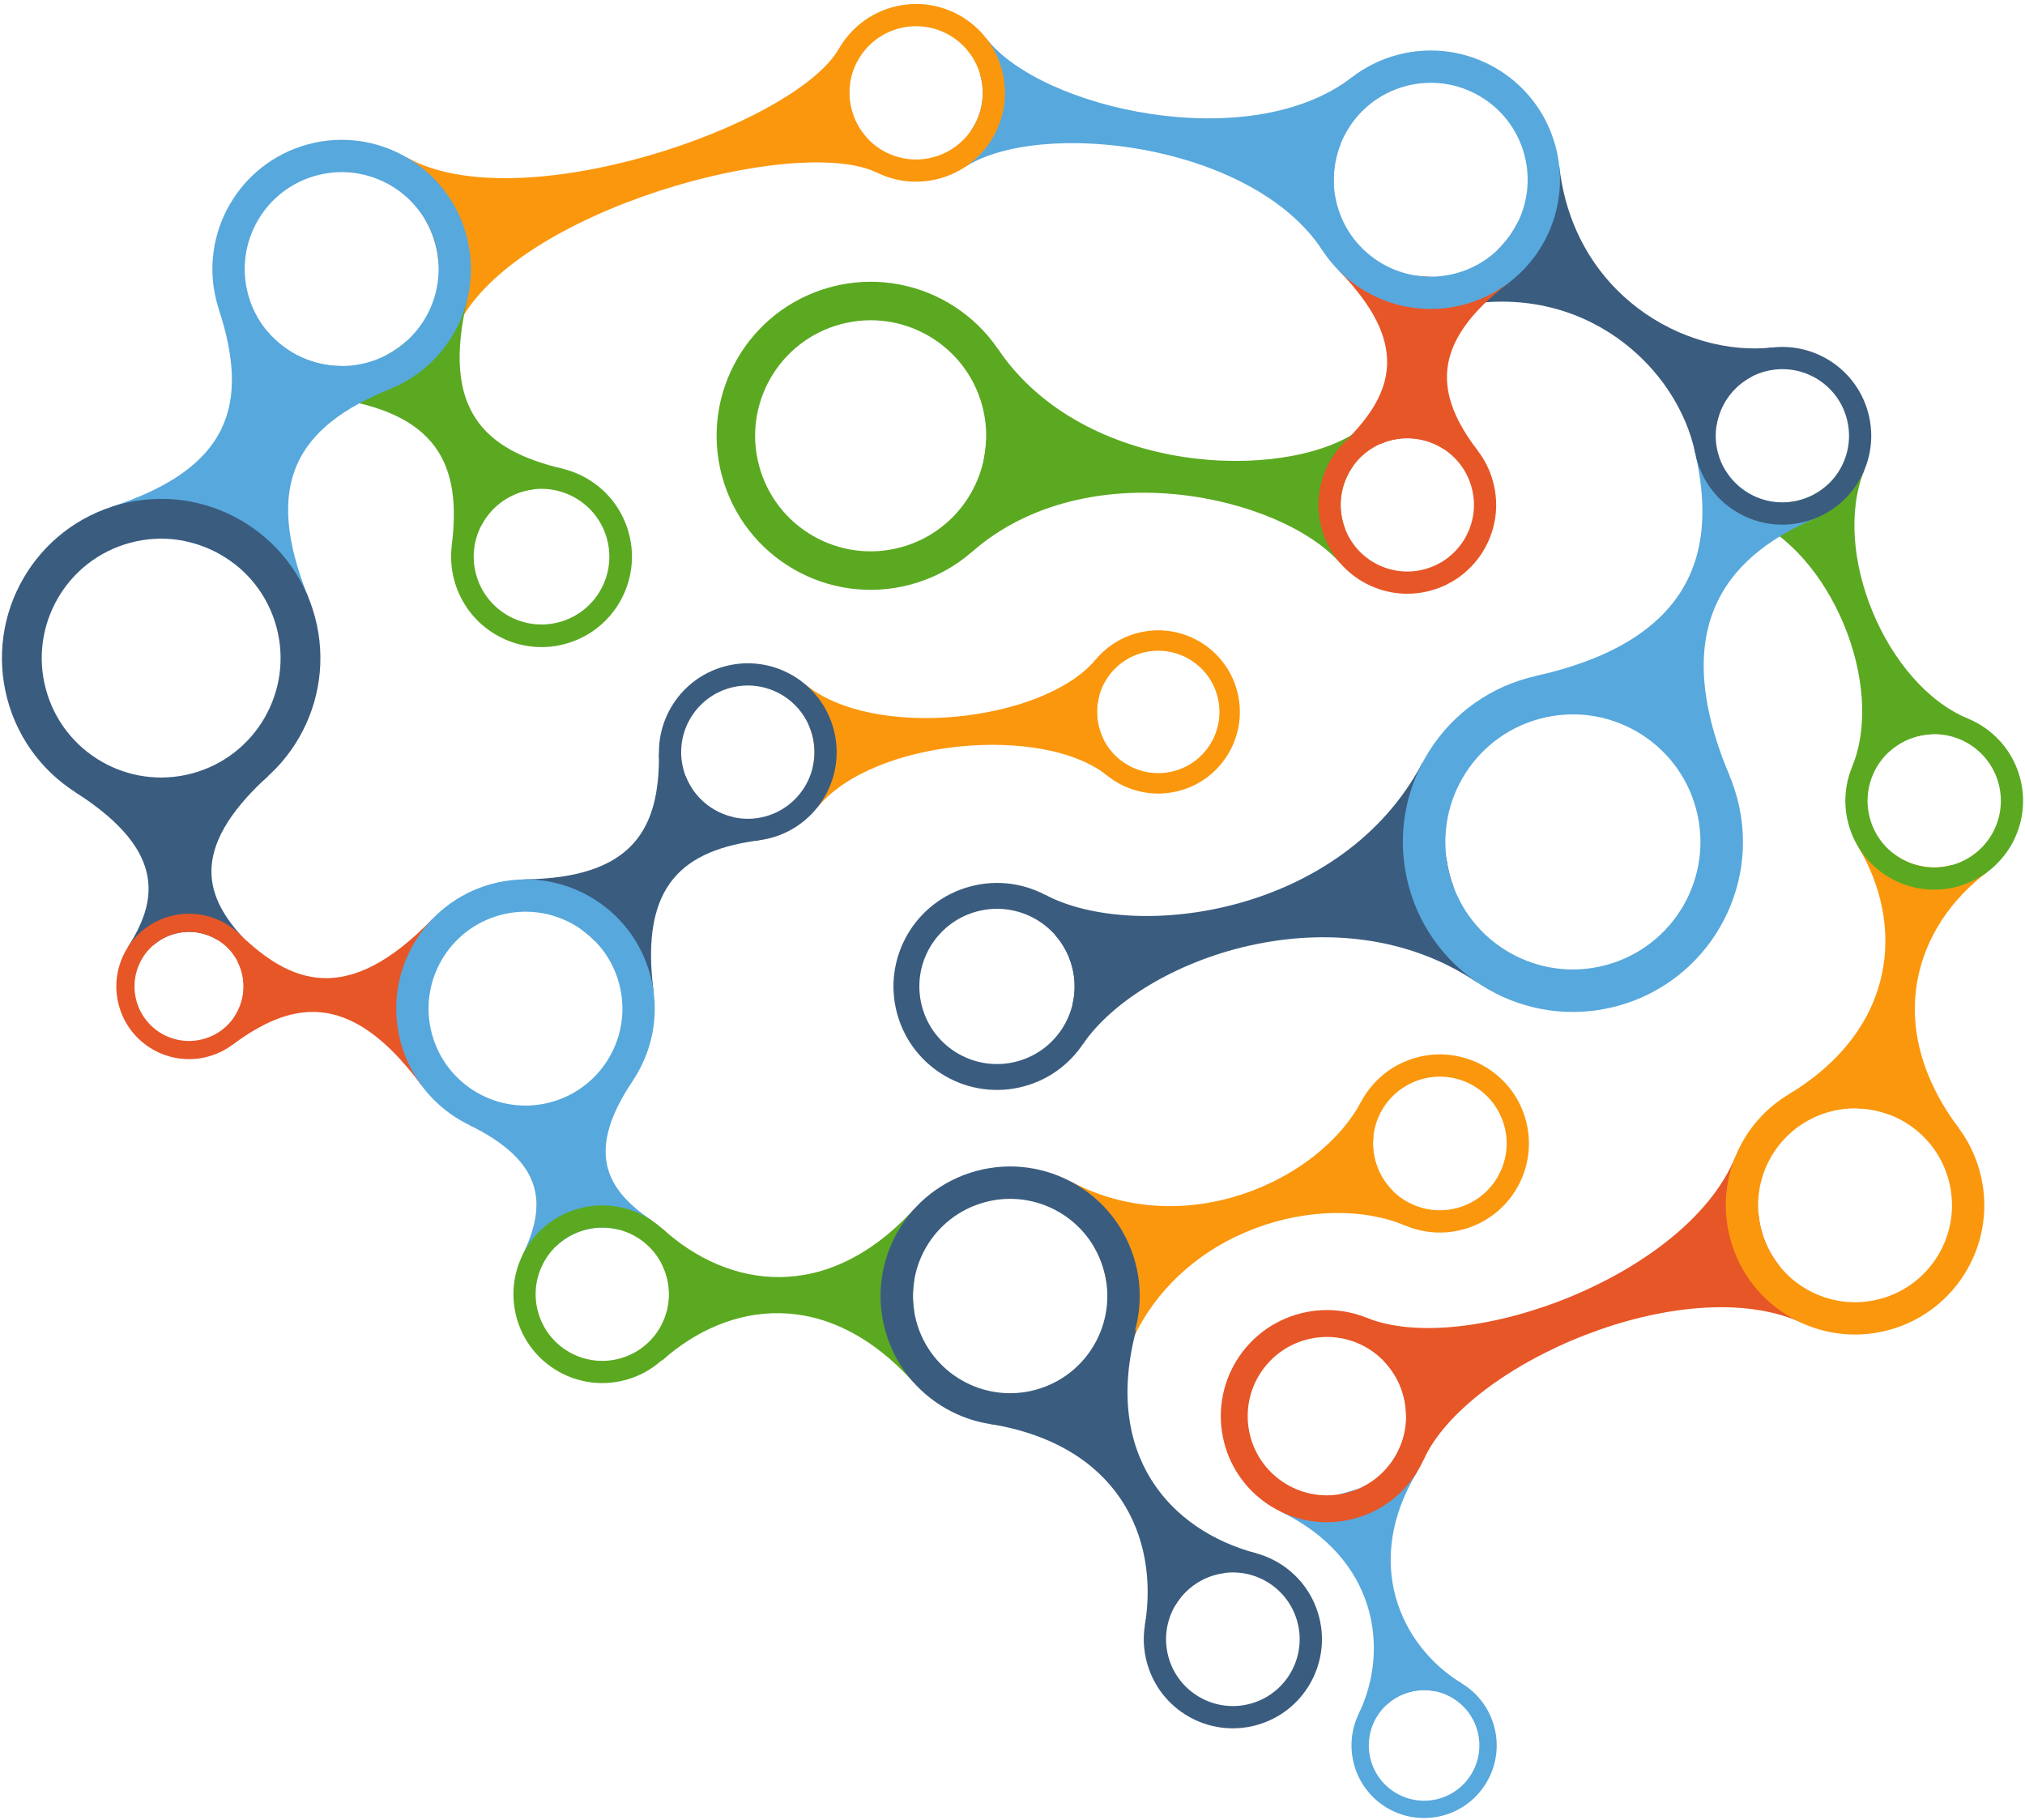
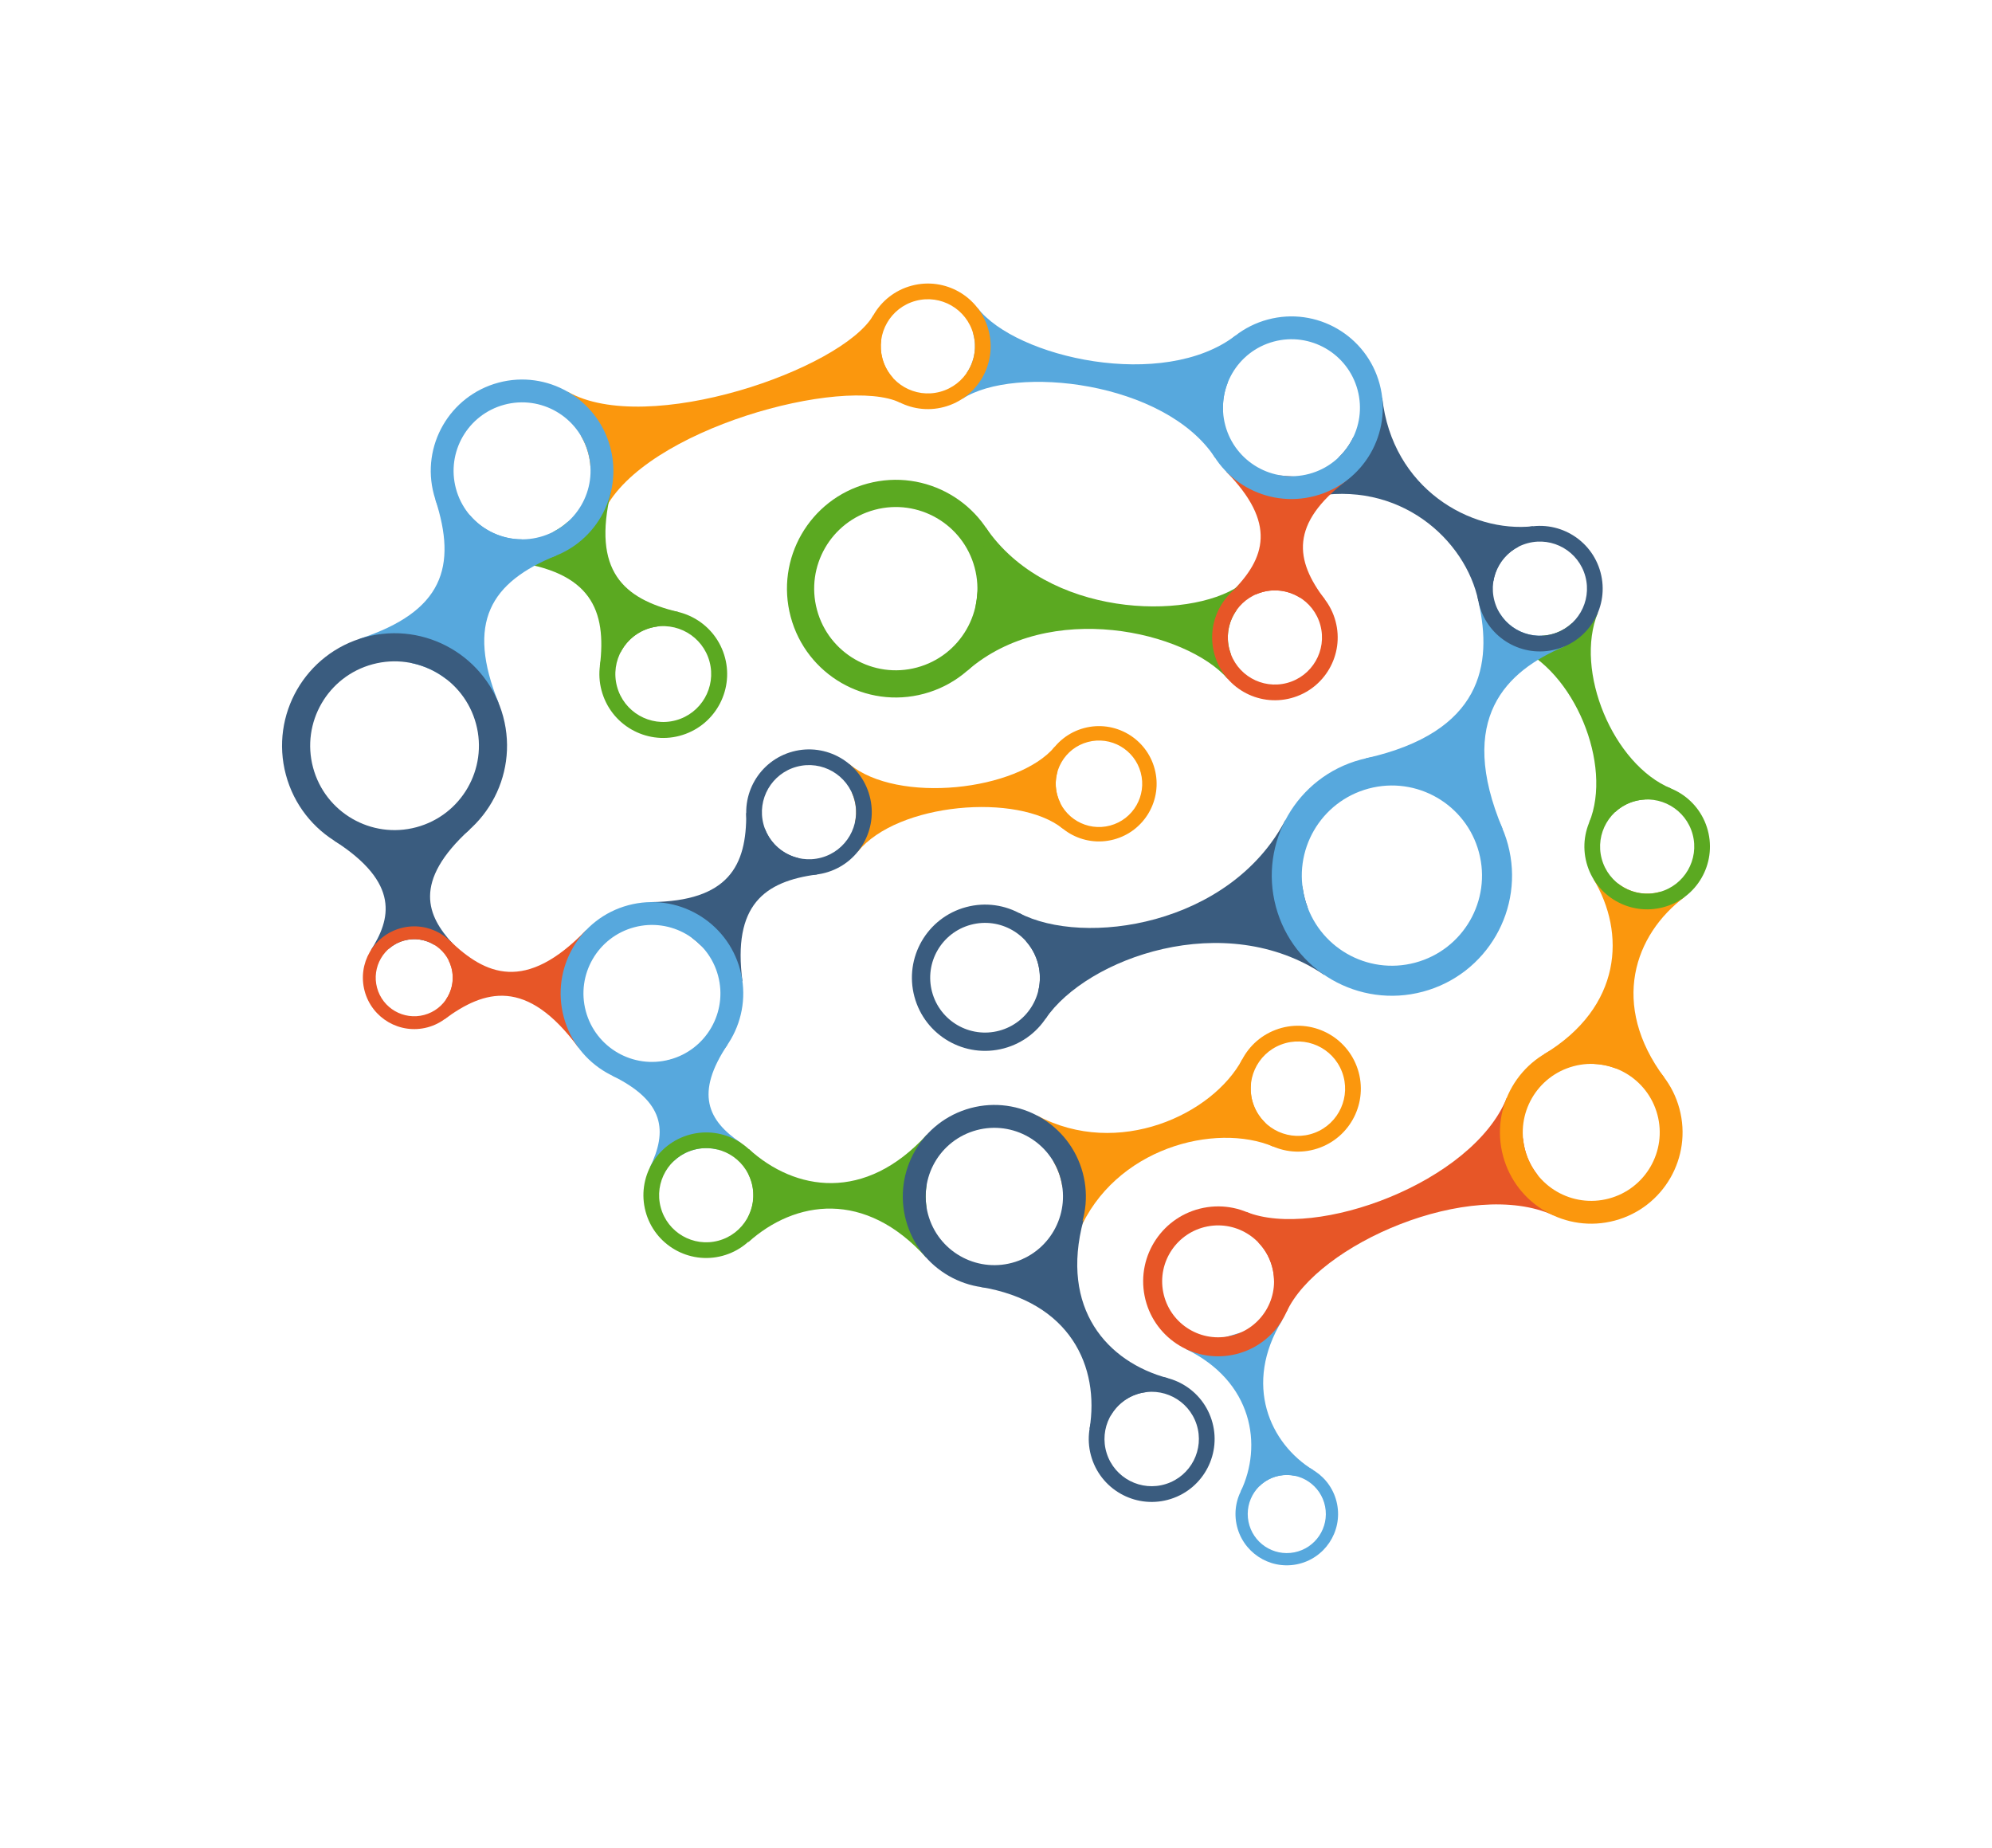
- <svg xmlns="http://www.w3.org/2000/svg" width="316px" height="284px" viewBox="0 0 316 284" version="1.1">
+ <svg xmlns="http://www.w3.org/2000/svg" width="440px" height="408px" viewBox="-62 -62 440 408" version="1.1">
  <defs />
  <g id="Page-1" stroke="none" stroke-width="1" fill="none" fill-rule="evenodd">
    <g id="Group">
      <path d="M220.03,261.272 C226.167,260.058 232.127,264.048 233.342,270.185 C234.556,276.322 230.566,282.281 224.428,283.497 C218.292,284.711 212.331,280.721 211.117,274.584 C209.902,268.447 213.892,262.486 220.03,261.272 Z M220.555,263.923 C215.882,264.847 212.843,269.386 213.768,274.059 C214.693,278.732 219.231,281.77 223.904,280.845 C228.577,279.92 231.615,275.382 230.691,270.709 C229.766,266.037 225.227,262.999 220.555,263.923 L220.555,263.923 Z" id="Fill-234" fill="#57A8DD" />
      <path d="M151.398,138.34 C160.013,136.031 168.869,141.143 171.178,149.759 C173.486,158.374 168.373,167.23 159.759,169.537 C151.142,171.846 142.287,166.734 139.979,158.119 C137.671,149.502 142.783,140.648 151.398,138.34 Z M152.443,142.239 C145.982,143.97 142.148,150.612 143.879,157.074 C145.61,163.535 152.252,167.369 158.714,165.637 C165.174,163.907 169.009,157.265 167.278,150.804 C165.547,144.341 158.905,140.508 152.443,142.239 L152.443,142.239 Z" id="Fill-235" fill="#3A5C7F" />
      <path d="M177.449,98.803 C184.242,96.984 191.223,101.015 193.043,107.807 C194.862,114.6 190.832,121.582 184.04,123.402 C177.248,125.222 170.266,121.191 168.447,114.399 C166.626,107.607 170.657,100.624 177.449,98.803 Z M178.273,101.878 C173.179,103.244 170.156,108.481 171.521,113.575 C172.886,118.669 178.122,121.692 183.216,120.327 C188.31,118.962 191.333,113.726 189.968,108.631 C188.603,103.537 183.368,100.514 178.273,101.878 L178.273,101.878 Z" id="Fill-236" fill="#FB970D" />
      <path d="M79.569,73.655 C86.868,70.928 94.996,74.635 97.723,81.935 C100.449,89.235 96.742,97.363 89.443,100.088 C82.143,102.815 74.016,99.108 71.289,91.808 C68.562,84.509 72.27,76.382 79.569,73.655 Z M81.767,76.651 C76.122,78.163 72.772,83.965 74.285,89.61 C75.797,95.255 81.6,98.604 87.245,97.092 C92.889,95.58 96.238,89.778 94.727,84.133 C93.215,78.488 87.412,75.138 81.767,76.651 L81.767,76.651 Z" id="Fill-237" fill="#5BA921" />
      <path d="M129.645,44.793 C142.467,41.357 155.647,48.966 159.083,61.788 C162.517,74.611 154.908,87.79 142.087,91.224 C129.265,94.661 116.086,87.052 112.651,74.23 C109.214,61.408 116.823,48.229 129.645,44.793 Z M131.2,50.597 C121.584,53.174 115.877,63.058 118.454,72.674 C121.031,82.291 130.915,87.998 140.532,85.421 C150.147,82.845 155.855,72.961 153.279,63.344 C150.702,53.727 140.817,48.02 131.2,50.597 L131.2,50.597 Z" id="Fill-238" fill="#5BA921" />
      <path d="M279.057,170.823 C296.326,160.399 297.127,144.009 289.96,132.137 L295.506,133.222 C297.982,135.117 301.279,135.884 304.525,135.014 L304.582,134.998 L310.129,136.084 C299.015,144.379 293.579,159.862 305.645,176.026 L294.629,173.871 C293.175,173.343 291.633,173.034 290.052,172.975 L279.057,170.823" id="Fill-239" fill="#FB970D" />
      <path d="M289.013,119.683 C294.301,106.862 285.672,86.117 272.852,80.829 L278.707,78.393 C279.412,78.354 280.122,78.242 280.831,78.052 C282.476,77.612 283.923,76.8 285.106,75.732 L290.959,73.297 C285.672,86.117 294.301,106.862 307.121,112.15 L301.266,114.586 C300.562,114.625 299.851,114.737 299.142,114.927 C297.497,115.368 296.049,116.179 294.867,117.248 L289.013,119.683" id="Fill-240" fill="#5BA921" />
      <path d="M264.556,70.798 C261.766,57.214 247.078,43.752 227.32,47.808 L233.819,38.882 C235.04,37.689 236.048,36.301 236.804,34.784 L243.312,25.844 C245.517,45.895 262.839,55.74 276.624,54.224 L273.283,58.813 C270.414,60.325 268.447,63.087 267.896,66.21 L264.556,70.798" id="Fill-241" fill="#3A5C7F" />
      <path d="M206.382,39.093 C195.338,22.214 162.149,18.5 150.545,26.093 L151.506,20.4 C153.179,17.977 153.818,14.864 152.996,11.797 L152.972,11.714 L153.933,6.021 C162.402,17.003 194.971,24.393 210.944,12.076 L209.178,22.533 C208.427,24.447 208.06,26.524 208.146,28.647 L206.382,39.093" id="Fill-242" fill="#57A8DD" />
      <path d="M136.869,26.951 C124.407,20.869 80.292,32.711 71.444,50.838 L68.406,40.938 C68.339,39.988 68.182,39.031 67.926,38.076 C67.572,36.756 67.053,35.523 66.399,34.395 L63.363,24.499 C80.855,34.545 124.02,19.607 130.926,7.582 L132.637,13.159 C132.468,14.467 132.546,15.828 132.908,17.18 C133.339,18.789 134.125,20.207 135.158,21.375 L136.869,26.951" id="Fill-243" fill="#FB970D" />
      <path d="M37.373,145.769 C45.201,153.315 54.066,157.319 67.481,143.405 L65.766,169.373 C54.298,153.815 44.983,156.621 36.232,163.071 L36.517,158.746 C37.871,156.767 38.386,154.233 37.717,151.736 C37.561,151.156 37.349,150.606 37.088,150.091 L37.373,145.769" id="Fill-244" fill="#E75627" />
      <path d="M81.526,195.887 C85.461,187.828 84.874,181.254 73.153,175.531 L98.751,168.648 C91.48,179.477 94.272,185.46 101.716,190.457 L96.461,191.87 C94.816,191.466 93.049,191.458 91.297,191.928 C89.538,192.399 88.006,193.294 86.781,194.474 L81.526,195.887" id="Fill-245" fill="#57A8DD" />
      <path d="M81.768,137.234 C98.853,137.035 102.964,129.285 102.827,117.538 L107.009,121.163 C108.278,124.421 111.069,126.738 114.324,127.503 L118.504,131.125 C106.857,132.66 99.771,137.83 102.001,154.771 L92.697,146.706 C92.193,146.203 91.655,145.738 91.089,145.313 L81.768,137.234" id="Fill-246" fill="#3A5C7F" />
      <path d="M209.9,68.889 C217.676,61.262 219.953,53.485 208.86,42.173 L221.742,43.1 C222.039,43.13 222.337,43.153 222.636,43.165 L235.492,44.09 C222.893,53.697 224.033,61.72 230.637,70.382 L225.141,69.986 C222.777,68.502 219.826,67.966 216.917,68.746 C216.387,68.888 215.878,69.069 215.391,69.284 L209.9,68.889" id="Fill-247" fill="#E75627" />
      <path d="M209.163,87.911 C200.042,77.464 169.788,70.307 151.679,86.118 L153.57,71.42 C153.713,70.681 153.811,69.93 153.86,69.169 L155.749,54.495 C169.264,74.377 200.344,75.116 211.813,67.321 L211.107,72.802 C209.396,75.236 208.734,78.382 209.565,81.481 C209.652,81.805 209.754,82.121 209.868,82.429 L209.163,87.911" id="Fill-248" fill="#5BA921" />
      <path d="M70.499,85.147 C72.027,72.746 68.576,64.194 50.851,62.011 L60.515,55.295 C61.515,54.755 62.439,54.109 63.275,53.377 L72.94,46.661 C68.806,64.034 75.618,70.25 87.773,73.143 L83.112,76.381 C82.664,76.441 82.215,76.531 81.767,76.651 C78.816,77.442 76.492,79.405 75.163,81.906 L70.499,85.147" id="Fill-249" fill="#5BA921" />
      <path d="M19.933,147.836 C24.236,141.091 26.556,133.073 11.784,123.649 L41.855,121.097 C28.882,132.875 32.521,140.388 37.899,146.311 L33.888,146.651 C31.978,145.501 29.621,145.098 27.296,145.72 C26.014,146.064 24.88,146.683 23.939,147.496 L19.933,147.836" id="Fill-250" fill="#3A5C7F" />
      <path d="M17.427,79.08 C35.821,73.066 39.025,63.191 34.144,48.26 L41.818,51.82 C44.644,55.122 48.813,57.097 53.236,57.118 L60.911,60.679 C46.357,66.593 40.886,75.415 48.172,93.345 L36.52,87.938 C34.331,86.255 31.783,85.065 29.063,84.479 L17.427,79.08" id="Fill-251" fill="#57A8DD" />
      <path d="M239.661,105.486 C265.561,99.698 267.63,84.568 264.606,71.034 L269.269,73.439 C271.273,76.716 274.974,78.656 278.855,78.384 L283.521,80.79 C270.739,86.172 259.611,96.628 269.909,121.088 L239.661,105.486" id="Fill-252" fill="#57A8DD" />
      <path d="M230.559,153.354 C208.591,138.464 178.013,149.631 168.95,163.002 L167.371,156.711 C167.816,154.825 167.815,152.806 167.278,150.804 C166.778,148.935 165.865,147.286 164.665,145.927 L163.086,139.635 C177.389,147.143 209.617,142.55 221.951,119.052 L225.745,134.169 C225.857,134.957 226.017,135.748 226.228,136.537 C226.383,137.113 226.562,137.676 226.763,138.226 L230.559,153.354" id="Fill-253" fill="#3A5C7F" />
      <path d="M172.748,121.014 C162.837,113.016 136.195,115.293 127.487,126.086 L126.852,119.608 C127.199,118.032 127.185,116.352 126.738,114.686 C126.602,114.177 126.429,113.687 126.226,113.217 L125.591,106.739 C136.228,115.637 162.806,112.701 170.976,102.932 L171.531,108.591 C171.099,110.17 171.067,111.88 171.521,113.575 C171.689,114.201 171.916,114.796 172.193,115.356 L172.748,121.014" id="Fill-254" fill="#FB970D" />
      <path d="M139.363,1.097 C146.76,-0.885 154.363,3.504 156.344,10.901 C158.325,18.297 153.937,25.899 146.54,27.881 C139.144,29.862 131.541,25.474 129.561,18.077 C127.578,10.681 131.968,3.079 139.363,1.097 Z M140.26,4.445 C134.714,5.931 131.422,11.633 132.908,17.18 C134.394,22.728 140.096,26.019 145.643,24.533 C151.191,23.046 154.482,17.345 152.996,11.797 C151.51,6.25 145.808,2.958 140.26,4.445 L140.26,4.445 Z" id="Fill-255" fill="#FB970D" />
      <path d="M218.042,8.57 C228.8,5.688 239.858,12.072 242.742,22.83 C245.623,33.588 239.239,44.646 228.481,47.528 C217.723,50.411 206.664,44.027 203.782,33.269 C200.9,22.511 207.284,11.453 218.042,8.57 Z M219.347,13.44 C211.278,15.602 206.49,23.895 208.652,31.964 C210.814,40.033 219.107,44.821 227.176,42.659 C235.245,40.497 240.033,32.203 237.872,24.135 C235.709,16.066 227.416,11.278 219.347,13.44 L219.347,13.44 Z" id="Fill-256" fill="#57A8DD" />
      <path d="M216.02,65.398 C223.417,63.416 231.019,67.806 233,75.202 C234.982,82.598 230.593,90.2 223.197,92.181 C215.801,94.164 208.198,89.775 206.217,82.378 C204.235,74.982 208.624,67.38 216.02,65.398 Z M216.917,68.746 C211.37,70.232 208.078,75.934 209.565,81.481 C211.051,87.028 216.753,90.32 222.3,88.833 C227.847,87.347 231.139,81.646 229.652,76.099 C228.167,70.552 222.465,67.26 216.917,68.746 L216.917,68.746 Z" id="Fill-257" fill="#E75627" />
      <path d="M274.551,54.617 C281.948,52.635 289.55,57.024 291.531,64.421 C293.513,71.817 289.124,79.419 281.728,81.401 C274.331,83.383 266.729,78.994 264.747,71.597 C262.766,64.201 267.155,56.599 274.551,54.617 Z M275.448,57.965 C269.901,59.451 266.609,65.153 268.095,70.7 C269.582,76.248 275.283,79.539 280.831,78.052 C286.378,76.567 289.67,70.865 288.183,65.318 C286.697,59.77 280.996,56.479 275.448,57.965 L275.448,57.965 Z" id="Fill-258" fill="#3A5C7F" />
      <path d="M298.245,111.579 C305.641,109.597 313.244,113.986 315.225,121.383 C317.207,128.779 312.818,136.381 305.422,138.362 C298.025,140.344 290.423,135.955 288.441,128.56 C286.459,121.163 290.849,113.561 298.245,111.579 Z M299.142,114.927 C293.595,116.413 290.303,122.115 291.789,127.662 C293.276,133.209 298.977,136.5 304.525,135.014 C310.072,133.528 313.363,127.826 311.877,122.28 C310.391,116.732 304.689,113.44 299.142,114.927 L299.142,114.927 Z" id="Fill-259" fill="#5BA921" />
      <path d="M238.582,105.759 C252.738,101.966 267.286,110.364 271.079,124.52 C274.87,138.673 266.471,153.222 252.317,157.014 C238.162,160.806 223.614,152.408 219.821,138.254 C216.03,124.099 224.429,109.551 238.582,105.759 Z M240.299,112.165 C229.684,115.009 223.385,125.921 226.228,136.537 C229.073,147.153 239.984,153.451 250.6,150.607 C261.215,147.763 267.515,136.851 264.672,126.236 C261.827,115.62 250.915,109.321 240.299,112.165 L240.299,112.165 Z" id="Fill-260" fill="#57A8DD" />
      <path d="M113.105,103.985 C120.501,102.003 128.105,106.391 130.086,113.789 C132.068,121.185 127.678,128.787 120.282,130.769 C112.886,132.75 105.283,128.362 103.302,120.966 C101.32,113.569 105.709,105.967 113.105,103.985 Z M114.002,107.333 C108.455,108.819 105.164,114.521 106.65,120.068 C108.136,125.615 113.838,128.907 119.385,127.421 C124.932,125.935 128.224,120.233 126.738,114.686 C125.252,109.138 119.549,105.846 114.002,107.333 L114.002,107.333 Z" id="Fill-261" fill="#3A5C7F" />
      <path d="M48.097,22.512 C58.855,19.629 69.913,26.013 72.797,36.771 C75.678,47.53 69.293,58.587 58.536,61.47 C47.778,64.353 36.72,57.969 33.838,47.21 C30.954,36.452 37.339,25.394 48.097,22.512 Z M49.402,27.382 C41.333,29.544 36.545,37.837 38.708,45.905 C40.869,53.974 49.163,58.762 57.231,56.6 C65.299,54.438 70.087,46.145 67.926,38.076 C65.764,30.008 57.47,25.22 49.402,27.382 L49.402,27.382 Z" id="Fill-262" fill="#57A8DD" />
      <path d="M18.719,78.703 C31.973,75.151 45.596,83.016 49.147,96.269 C52.697,109.524 44.833,123.147 31.579,126.696 C18.327,130.248 4.704,122.384 1.152,109.13 C-2.399,95.875 5.467,82.254 18.719,78.703 Z M20.326,84.702 C10.387,87.365 4.488,97.582 7.151,107.522 C9.815,117.463 20.033,123.361 29.972,120.697 C39.912,118.035 45.81,107.818 43.148,97.877 C40.484,87.937 30.267,82.038 20.326,84.702 L20.326,84.702 Z" id="Fill-263" fill="#3A5C7F" />
      <path d="M76.783,137.925 C87.542,135.043 98.6,141.427 101.482,152.185 C104.364,162.943 97.98,174.001 87.222,176.883 C76.464,179.767 65.406,173.383 62.524,162.625 C59.641,151.866 66.025,140.808 76.783,137.925 Z M78.088,142.795 C70.019,144.957 65.231,153.25 67.393,161.32 C69.555,169.388 77.848,174.176 85.917,172.013 C93.985,169.852 98.774,161.558 96.612,153.49 C94.45,145.421 86.157,140.634 78.088,142.795 L78.088,142.795 Z" id="Fill-264" fill="#57A8DD" />
      <path d="M26.562,142.981 C32.614,141.36 38.834,144.951 40.456,151.002 C42.077,157.053 38.486,163.273 32.434,164.896 C26.383,166.516 20.163,162.925 18.542,156.874 C16.92,150.823 20.511,144.602 26.562,142.981 Z M27.296,145.72 C22.758,146.936 20.064,151.602 21.281,156.14 C22.497,160.679 27.162,163.372 31.7,162.156 C36.239,160.939 38.932,156.275 37.717,151.736 C36.501,147.198 31.835,144.504 27.296,145.72 L27.296,145.72 Z" id="Fill-265" fill="#E75627" />
      <path d="M90.4,188.58 C97.796,186.598 105.398,190.986 107.38,198.384 C109.361,205.78 104.972,213.382 97.576,215.362 C90.18,217.345 82.577,212.957 80.596,205.561 C78.613,198.163 83.003,190.561 90.4,188.58 Z M91.297,191.928 C85.749,193.413 82.457,199.115 83.944,204.663 C85.43,210.21 91.132,213.501 96.679,212.015 C102.226,210.529 105.518,204.828 104.032,199.281 C102.546,193.732 96.844,190.441 91.297,191.928 L91.297,191.928 Z" id="Fill-266" fill="#5BA921" />
      <path d="M212.024,267.461 C216.947,257.255 214.777,243.102 199.865,235.908 L221.199,229.61 C212.585,243.749 218.448,256.812 228.125,262.708 L223.97,263.934 C222.876,263.708 221.719,263.693 220.555,263.923 C218.838,264.263 217.342,265.091 216.182,266.233 L212.024,267.461" id="Fill-267" fill="#57A8DD" />
      <path d="M281.161,206.413 C262.813,198.099 228.974,212.749 222.139,227.83 L219.418,221.017 C219.419,220.22 219.342,219.41 219.181,218.597 C218.707,216.202 217.571,214.107 216.001,212.465 L213.278,205.651 C228.622,211.871 263.24,199.168 270.806,180.499 L274.427,189.56 C274.474,190.047 274.546,190.538 274.643,191.028 C275.12,193.438 276.146,195.6 277.563,197.41 L281.161,206.413" id="Fill-268" fill="#E75627" />
      <path d="M203.846,204.759 C212.813,202.983 221.523,208.813 223.297,217.783 C225.072,226.75 219.24,235.458 210.273,237.234 C201.305,239.008 192.596,233.178 190.822,224.211 C189.047,215.241 194.879,206.535 203.846,204.759 Z M204.661,208.875 C197.966,210.2 193.614,216.7 194.938,223.395 C196.263,230.09 202.764,234.442 209.459,233.117 C216.153,231.793 220.506,225.291 219.181,218.597 C217.856,211.902 211.355,207.549 204.661,208.875 L204.661,208.875 Z" id="Fill-269" fill="#E75627" />
      <path d="M284.261,168.613 C295.019,165.732 306.077,172.114 308.961,182.873 C311.842,193.631 305.458,204.689 294.7,207.571 C283.941,210.455 272.883,204.07 270.001,193.311 C267.119,182.553 273.503,171.496 284.261,168.613 Z M285.566,173.483 C277.497,175.645 272.709,183.938 274.871,192.006 C277.032,200.076 285.326,204.864 293.395,202.701 C301.464,200.539 306.251,192.246 304.091,184.178 C301.928,176.108 293.634,171.322 285.566,173.483 L285.566,173.483 Z" id="Fill-270" fill="#FB970D" />
      <path d="M219.743,165.455 C226.916,162.724 234.946,166.325 237.677,173.5 C240.407,180.673 236.805,188.703 229.631,191.434 C222.456,194.163 214.427,190.562 211.697,183.389 C208.967,176.213 212.569,168.186 219.743,165.455 Z M220.978,168.702 C215.598,170.75 212.897,176.771 214.945,182.152 C216.992,187.532 223.014,190.233 228.395,188.186 C233.775,186.138 236.477,180.116 234.429,174.736 C232.381,169.354 226.358,166.654 220.978,168.702 L220.978,168.702 Z" id="Fill-271" fill="#FB970D" />
      <path d="M188.142,242.579 C195.451,240.234 203.278,244.257 205.623,251.568 C207.967,258.876 203.942,266.703 196.634,269.047 C189.324,271.391 181.498,267.368 179.154,260.059 C176.809,252.749 180.834,244.924 188.142,242.579 Z M189.204,245.887 C183.722,247.646 180.704,253.514 182.462,258.997 C184.22,264.479 190.09,267.497 195.572,265.739 C201.054,263.98 204.072,258.111 202.314,252.629 C200.555,247.146 194.685,244.128 189.204,245.887 L189.204,245.887 Z" id="Fill-272" fill="#3A5C7F" />
      <path d="M167.128,184.397 C184.983,193.89 205.885,184.192 212.412,171.918 L214.324,177.301 C214.146,178.894 214.336,180.552 214.945,182.152 C215.495,183.597 216.331,184.848 217.365,185.866 L219.276,191.25 C206.47,185.839 184.132,191.494 176.262,210.122 L172.604,199.819 C172.442,198.826 172.178,197.835 171.806,196.858 C171.519,196.104 171.177,195.386 170.789,194.707 L167.128,184.397" id="Fill-273" fill="#FB970D" />
      <path d="M177.317,207.489 C172.093,227.025 182.549,238.791 195.979,242.383 L191.231,245.452 C190.555,245.528 189.876,245.672 189.204,245.887 C186.677,246.698 184.675,248.382 183.422,250.498 L178.668,253.571 C180.91,239.851 174.477,225.484 154.52,222.222 L164.01,216.089 C165.433,215.45 166.718,214.609 167.841,213.613 L177.317,207.489" id="Fill-274" fill="#3A5C7F" />
      <path d="M142.588,215.764 C129.076,200.719 113.631,203.058 103.287,212.347 L103.31,206.689 C104.498,204.327 104.795,201.514 103.918,198.799 C103.76,198.309 103.567,197.838 103.346,197.388 L103.368,191.734 C113.638,201.103 129.065,203.563 142.694,188.624 L142.65,199.91 C142.417,201.396 142.403,202.93 142.632,204.469 L142.588,215.764" id="Fill-275" fill="#5BA921" />
      <path d="M151.416,183.016 C162.042,179.584 173.437,185.412 176.871,196.037 C180.302,206.661 174.472,218.057 163.848,221.489 C153.224,224.923 141.828,219.093 138.396,208.469 C134.963,197.844 140.793,186.449 151.416,183.016 Z M152.971,187.825 C145.003,190.399 140.63,198.946 143.205,206.915 C145.779,214.883 154.326,219.255 162.295,216.68 C170.262,214.106 174.635,205.559 172.061,197.591 C169.486,189.622 160.94,185.251 152.971,187.825 L152.971,187.825 Z" id="Fill-276" fill="#3A5C7F" />
    </g>
  </g>
</svg>
